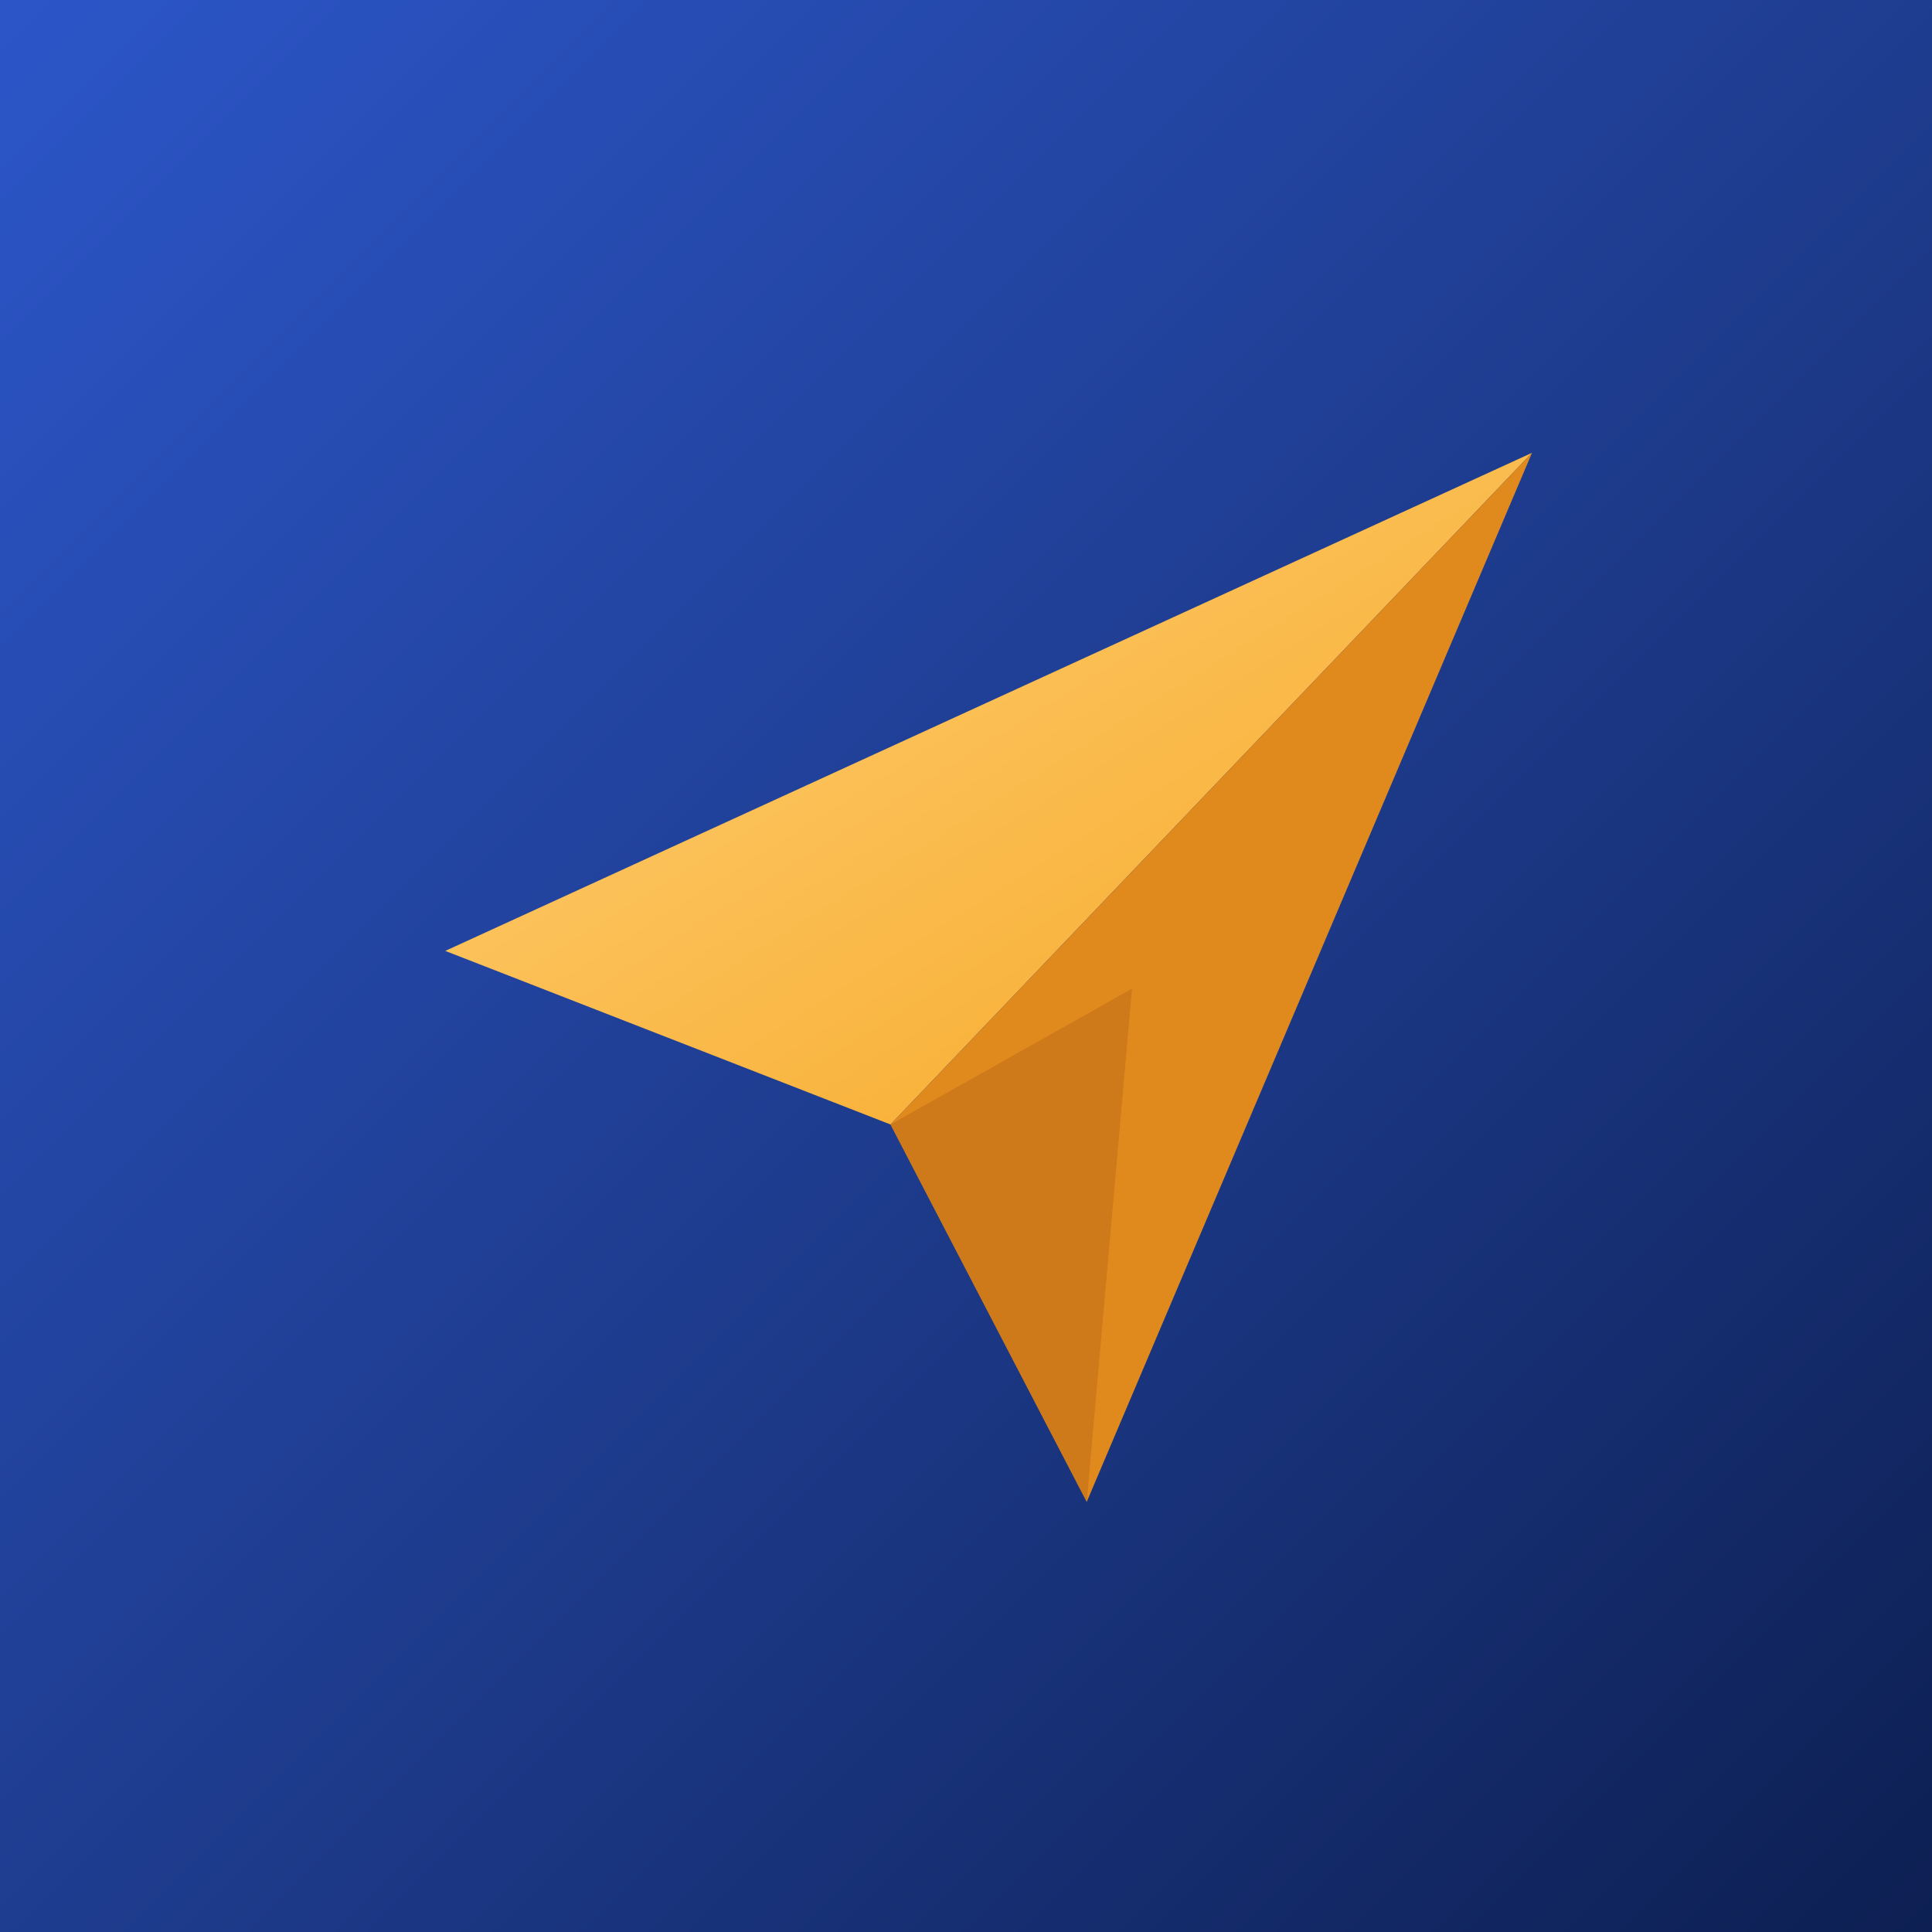
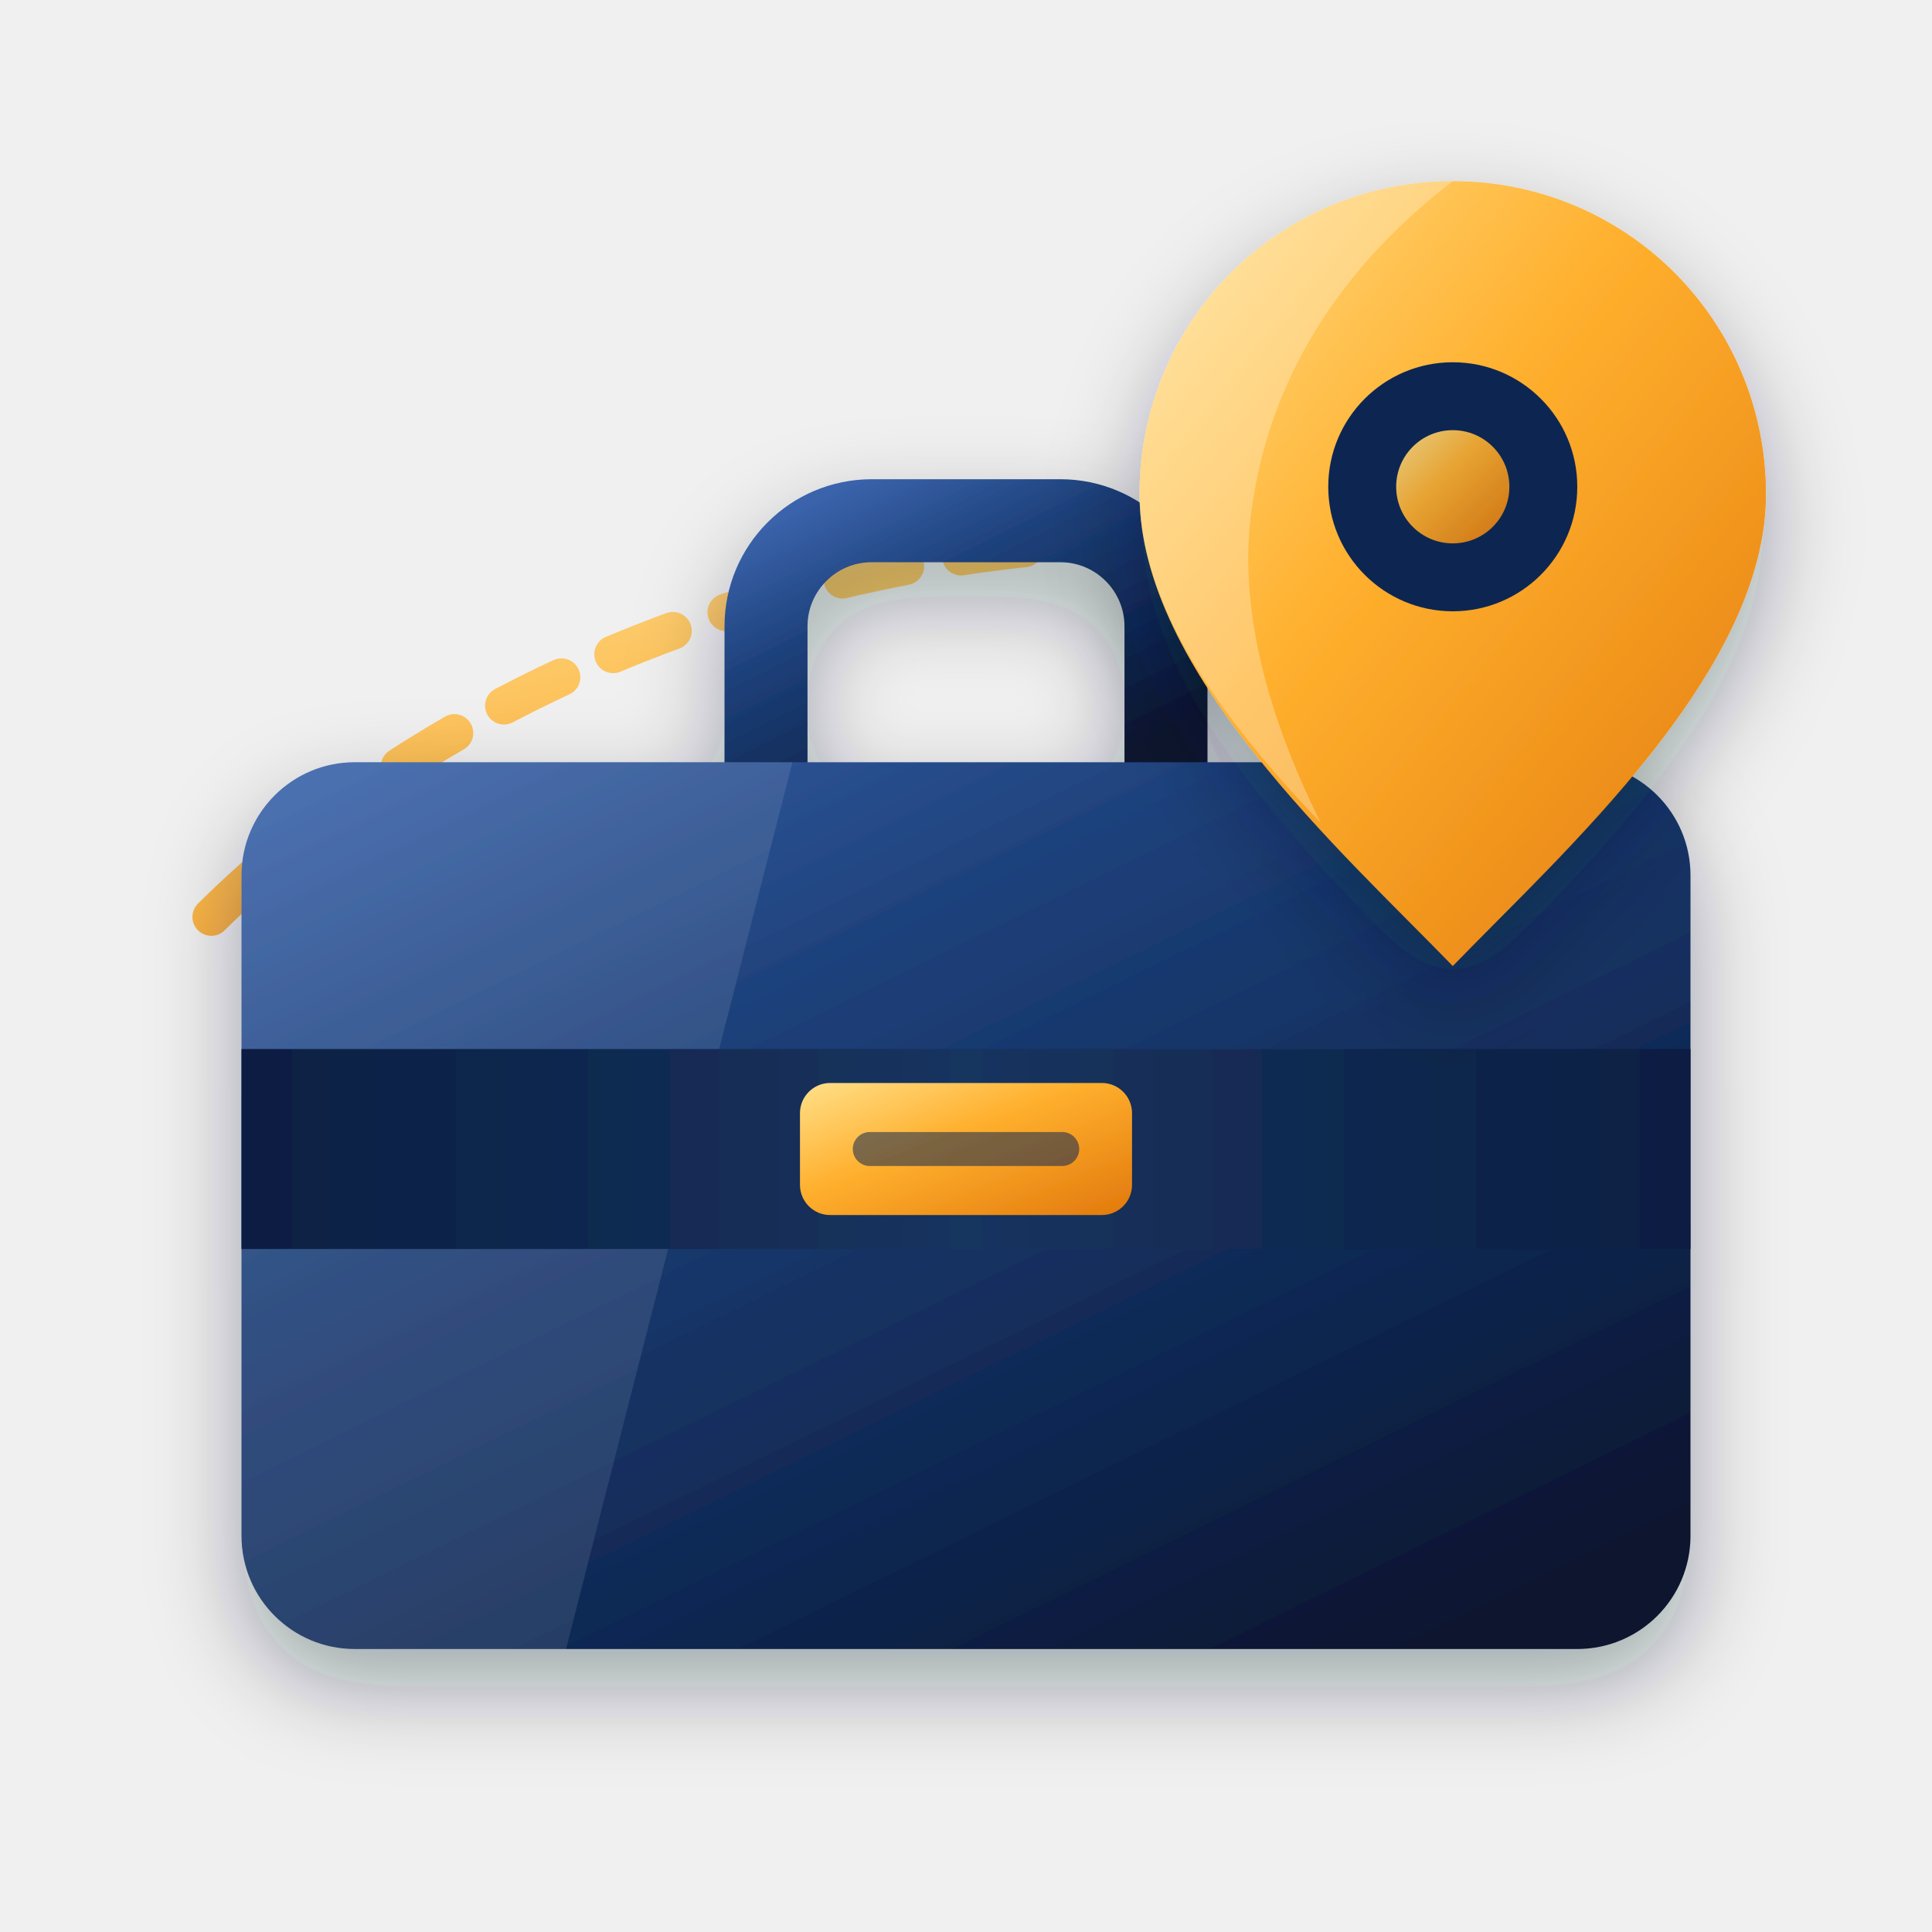
- <svg xmlns="http://www.w3.org/2000/svg" width="512" height="512" viewBox="0 0 512 512">
+ <svg xmlns="http://www.w3.org/2000/svg" viewBox="0 0 1024 1024" width="1024" height="1024">
  <defs>
-     <linearGradient id="bg" x1="0" y1="0" x2="1" y2="1">
-       <stop offset="0" stop-color="#2c56c9" />
-       <stop offset=".55" stop-color="#1d3a8a" />
-       <stop offset="1" stop-color="#0d1f52" />
+     <linearGradient id="rj-case" x1="0" y1="0" x2="0.8" y2="1">
+       <stop offset="0" stop-color="#3b64ac" />
+       <stop offset="0.36" stop-color="#1c3f78" />
+       <stop offset="0.74" stop-color="#0f2751" />
+       <stop offset="1" stop-color="#07152f" />
    </linearGradient>
-     <linearGradient id="pl" x1="0" y1="0" x2="1" y2="1">
-       <stop offset="0" stop-color="#ffd27a" />
-       <stop offset="1" stop-color="#f6a623" />
+     <linearGradient id="rj-amber" x1="0" y1="0" x2="1" y2="1">
+       <stop offset="0" stop-color="#ffe08a" />
+       <stop offset="0.42" stop-color="#ffb02e" />
+       <stop offset="1" stop-color="#e2790c" />
    </linearGradient>
+     <linearGradient id="rj-band" x1="0" y1="0" x2="1" y2="0">
+       <stop offset="0" stop-color="#0b1e42" />
+       <stop offset="0.5" stop-color="#16345f" />
+       <stop offset="1" stop-color="#0b1e42" />
+     </linearGradient>
+     <filter id="rj-sh" x="-30%" y="-30%" width="160%" height="160%">
+       <feDropShadow dx="0" dy="20" stdDeviation="24" flood-color="#061229" flood-opacity="0.34" />
+     </filter>
  </defs>
-   <rect width="512" height="512" fill="url(#bg)" />
-   <polygon points="406,120 118,252 236,298" fill="url(#pl)" />
-   <polygon points="236,298 406,120 288,398" fill="#e08a1e" />
-   <polygon points="236,298 300,262 288,398" fill="#c9741a" fill-opacity=".8" />
+   <path d="M112 486 C300 300 640 224 900 344" fill="none" stroke="url(#rj-amber)" stroke-width="20" stroke-linecap="round" stroke-dasharray="34 30" opacity="0.85" />
+   <g filter="url(#rj-sh)">
+     <path d="M406 408 V332 A56 56 0 0 1 462 276 H562 A56 56 0 0 1 618 332 V408" fill="none" stroke="url(#rj-case)" stroke-width="44" stroke-linejoin="round" />
+     <rect x="128" y="404" width="768" height="470" rx="60" fill="url(#rj-case)" />
+     <path d="M188 404 H420 L300 874 H188 A60 60 0 0 1 128 814 V464 A60 60 0 0 1 188 404 Z" fill="#ffffff" opacity="0.1" />
+     <rect x="128" y="556" width="768" height="106" fill="url(#rj-band)" />
+     <rect x="424" y="574" width="176" height="70" rx="16" fill="url(#rj-amber)" />
+     <rect x="452" y="600" width="120" height="18" rx="9" fill="#0f2751" opacity="0.55" />
+   </g>
+   <g filter="url(#rj-sh)">
+     <path d="M770 96 C862 96 936 170 936 262 C936 356 828 452 770 512 C712 452 604 356 604 262 C604 170 678 96 770 96 Z" fill="url(#rj-amber)" />
+     <path d="M770 96 C678 96 604 170 604 262 C604 320 646 380 700 436 C668 372 656 314 664 266 C674 200 710 142 770 96 Z" fill="#ffffff" opacity="0.28" />
+     <circle cx="770" cy="258" r="66" fill="#0f2751" />
+     <circle cx="770" cy="258" r="30" fill="url(#rj-amber)" opacity="0.9" />
+   </g>
</svg>
